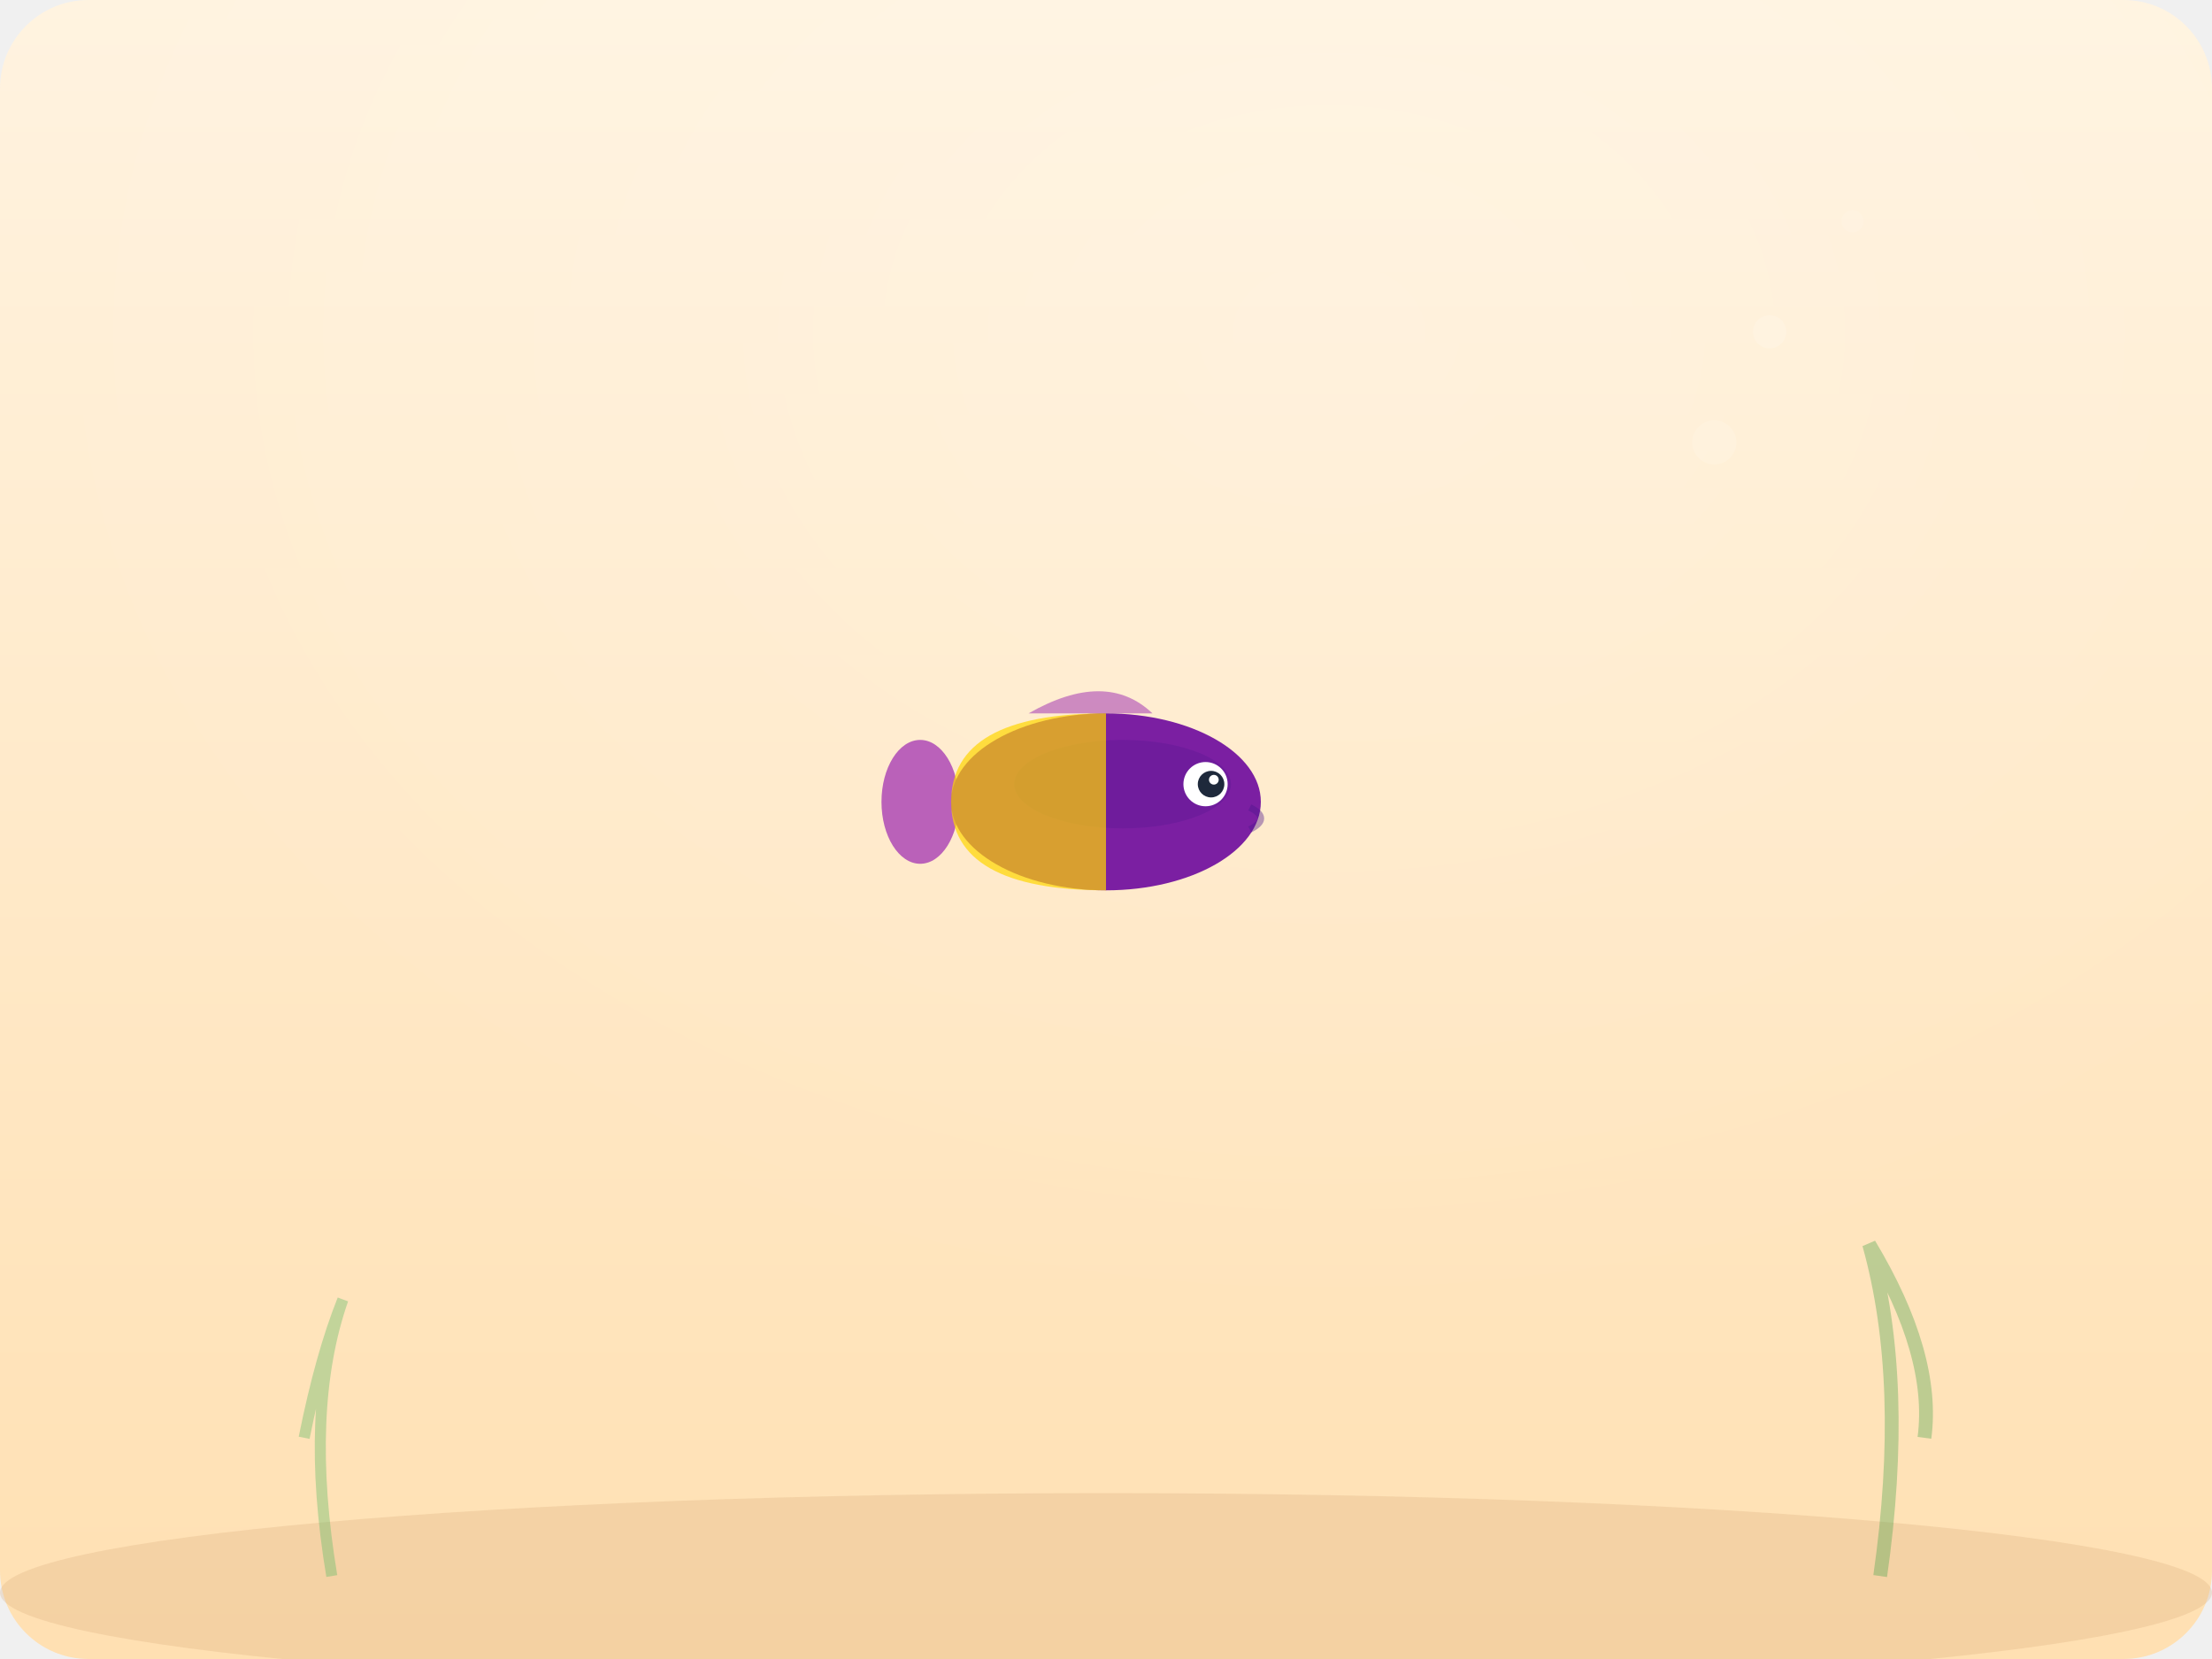
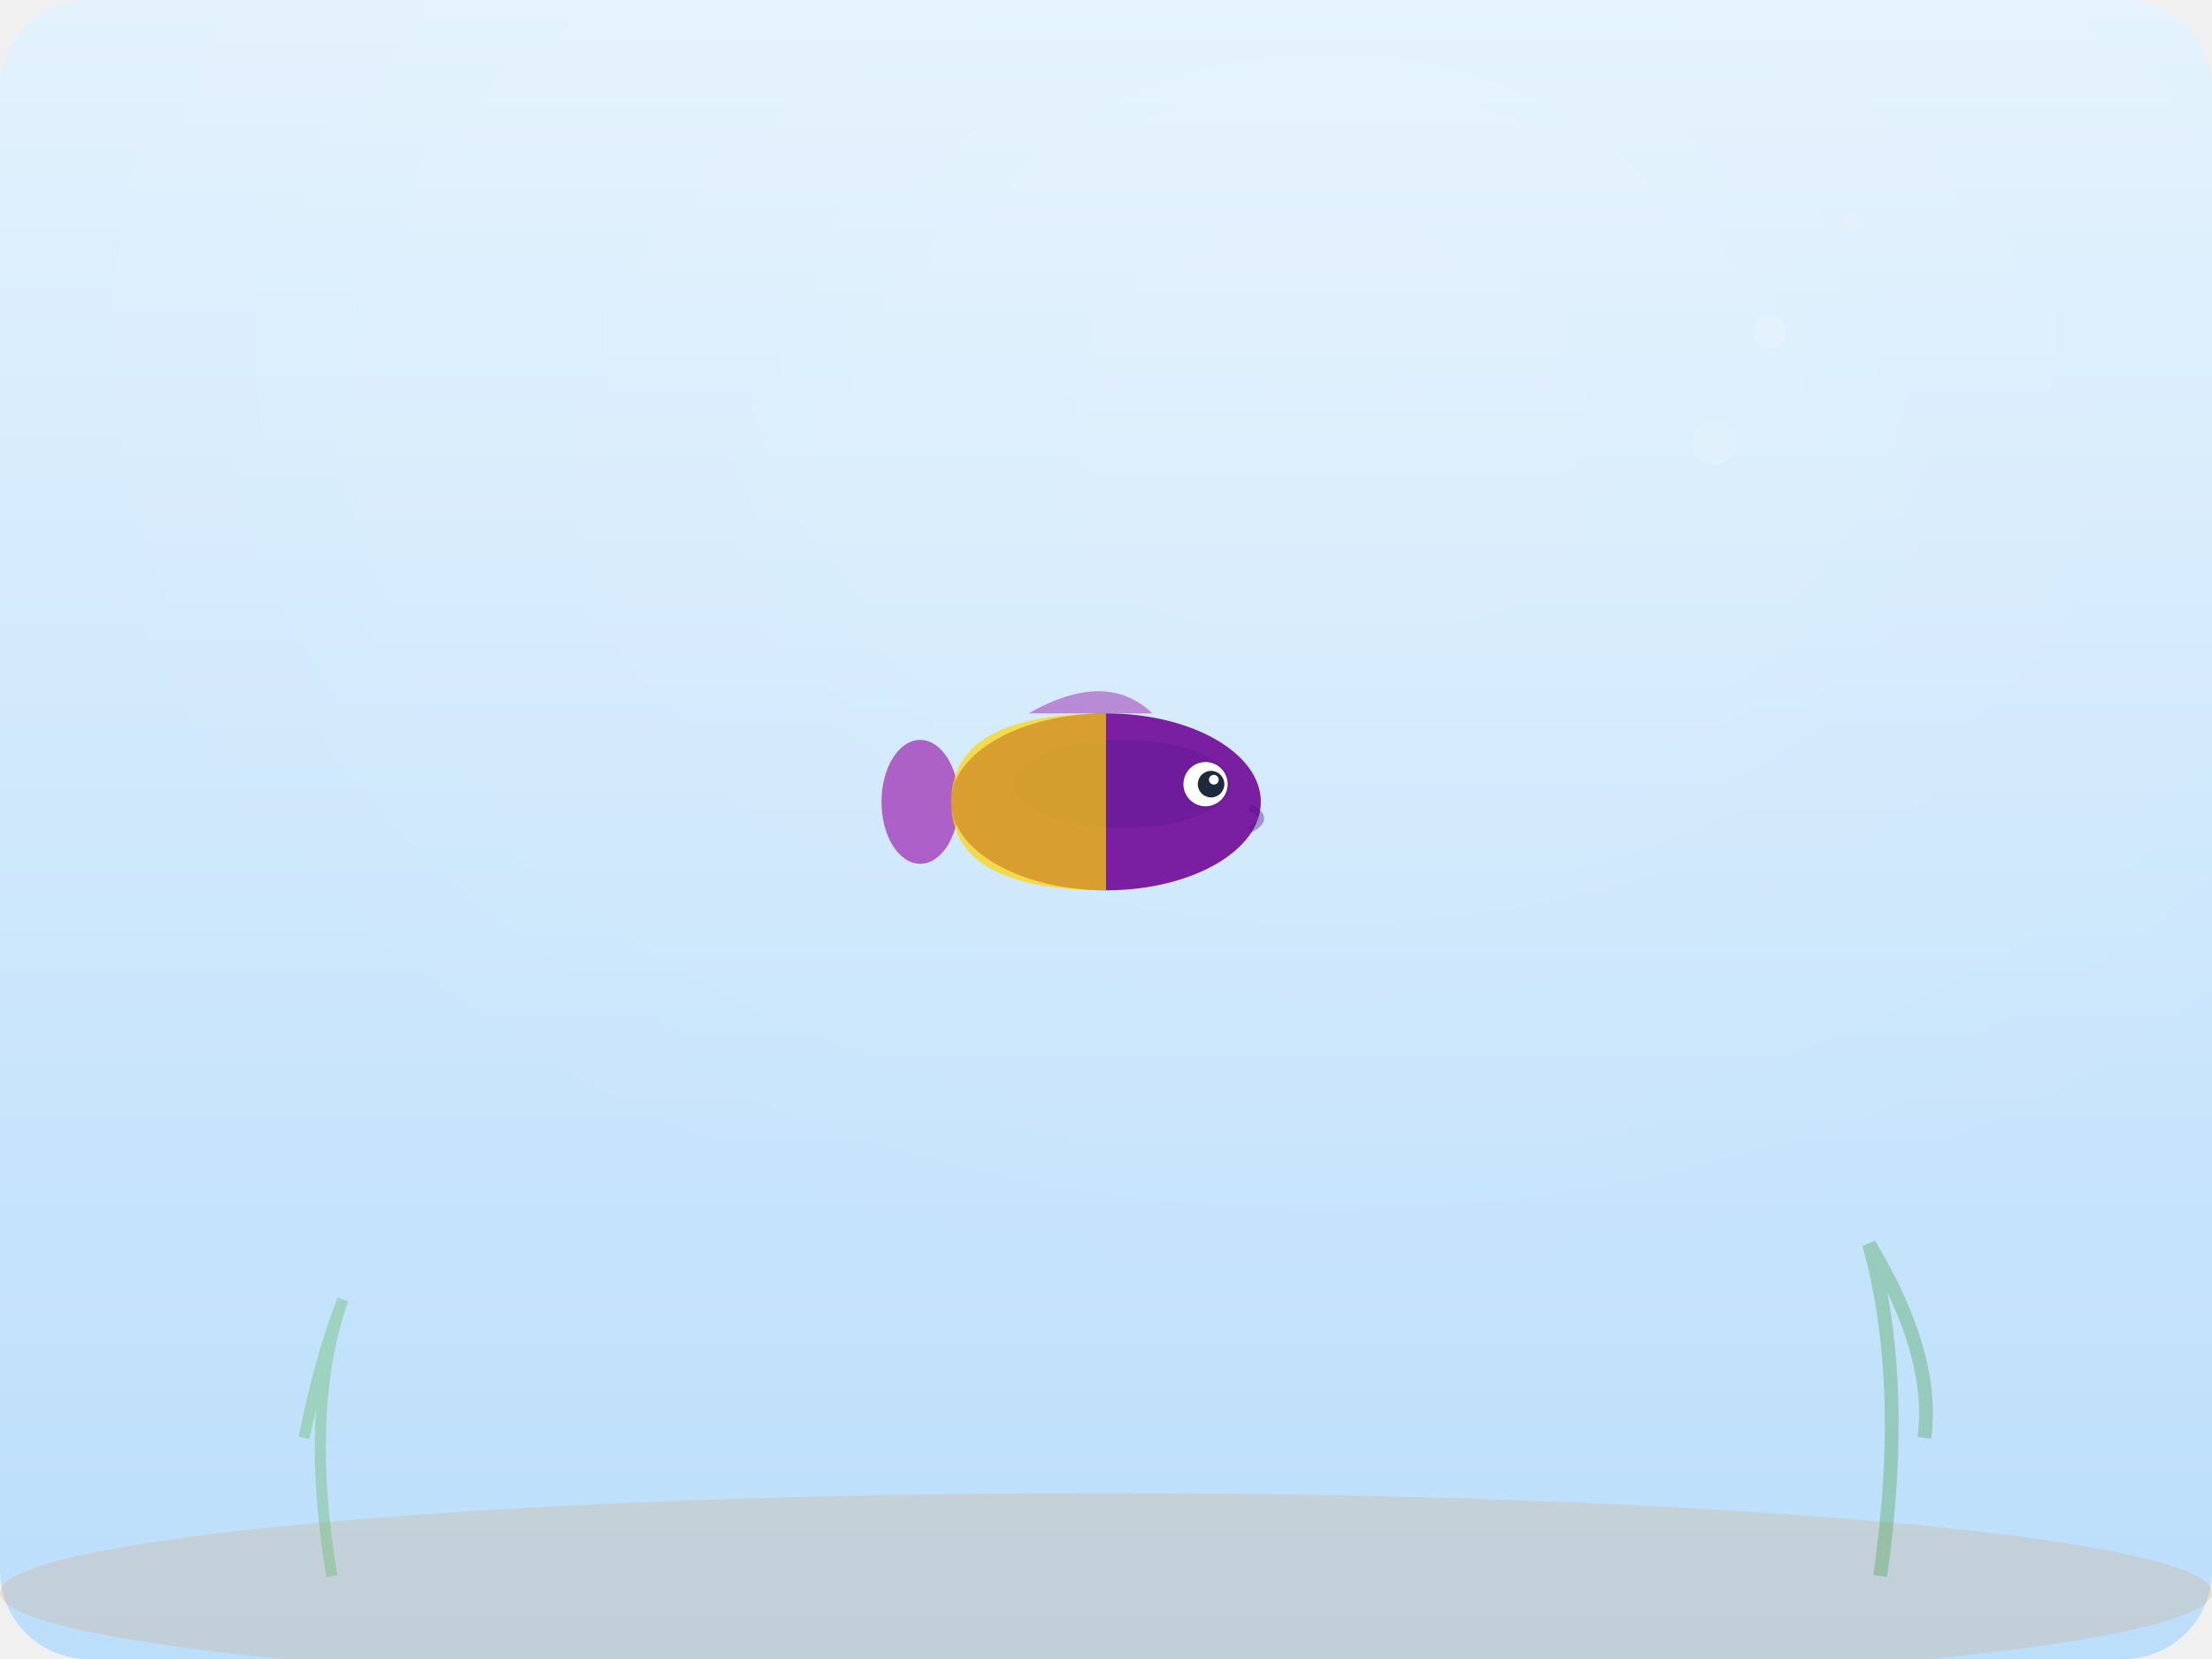
<svg xmlns="http://www.w3.org/2000/svg" viewBox="0 0 400 300" width="400" height="300">
  <defs>
-     <linearGradient id="bg44" x1="0%" y1="0%" x2="0%" y2="100%">
-       <stop offset="0%" style="stop-color:#FFF3E0" />
-       <stop offset="100%" style="stop-color:#FFE0B2" />
+     <linearGradient id="bg441" x1="0%" y1="0%" x2="0%" y2="100%">
+       <stop offset="0%" style="stop-color:#E3F2FD" />
+       <stop offset="100%" style="stop-color:#BBDEFB" />
    </linearGradient>
-     <radialGradient id="glow44" cx="60%" cy="20%" r="60%">
+     <radialGradient id="glow441" cx="60%" cy="20%" r="60%">
      <stop offset="0%" style="stop-color:white;stop-opacity:0.15" />
      <stop offset="100%" style="stop-color:white;stop-opacity:0" />
    </radialGradient>
  </defs>
-   <rect width="400" height="300" rx="16" fill="url(#bg44)" />
-   <rect width="400" height="300" rx="16" fill="url(#glow44)" />
+   <rect width="400" height="300" rx="16" fill="url(#bg441)" />
+   <rect width="400" height="300" rx="16" fill="url(#glow441)" />
  <ellipse cx="200" cy="288" rx="200" ry="18" fill="#D4A574" opacity="0.25" />
  <path d="M60,285 Q55,255 62,235 Q58,245 55,260" stroke="#66BB6A" stroke-width="2" fill="none" opacity="0.4" />
  <path d="M340,285 Q345,250 338,225 Q350,245 348,260" stroke="#43A047" stroke-width="2.5" fill="none" opacity="0.35" />
  <circle cx="320" cy="60" r="3" fill="white" opacity="0.15" />
  <circle cx="335" cy="40" r="2" fill="white" opacity="0.1" />
  <circle cx="310" cy="80" r="4" fill="white" opacity="0.12" />
  <ellipse cx="166.4" cy="145" rx="7" ry="11.2" fill="#9C27B0" opacity="0.7" />
  <path d="M186,129 Q200,121 208.4,129" fill="#9C27B0" opacity="0.5" />
  <ellipse cx="200" cy="145" rx="28" ry="16" fill="#7B1FA2" />
  <ellipse cx="203" cy="141.8" rx="19.6" ry="8" fill="#4A148C" opacity="0.25" />
  <path d="M200,129 L200,161 Q172,161 172,145 Q172,129 200,129" fill="#FFD600" opacity="0.7" />
  <circle cx="218" cy="141.8" r="4" fill="white" />
  <circle cx="219" cy="141.8" r="2.4" fill="#1E293B" />
  <circle cx="219.5" cy="141" r="0.88" fill="white" />
  <path d="M226,146 Q230,148 226,150" fill="none" stroke="#4A148C" stroke-width="1.2" opacity="0.4" />
</svg>
